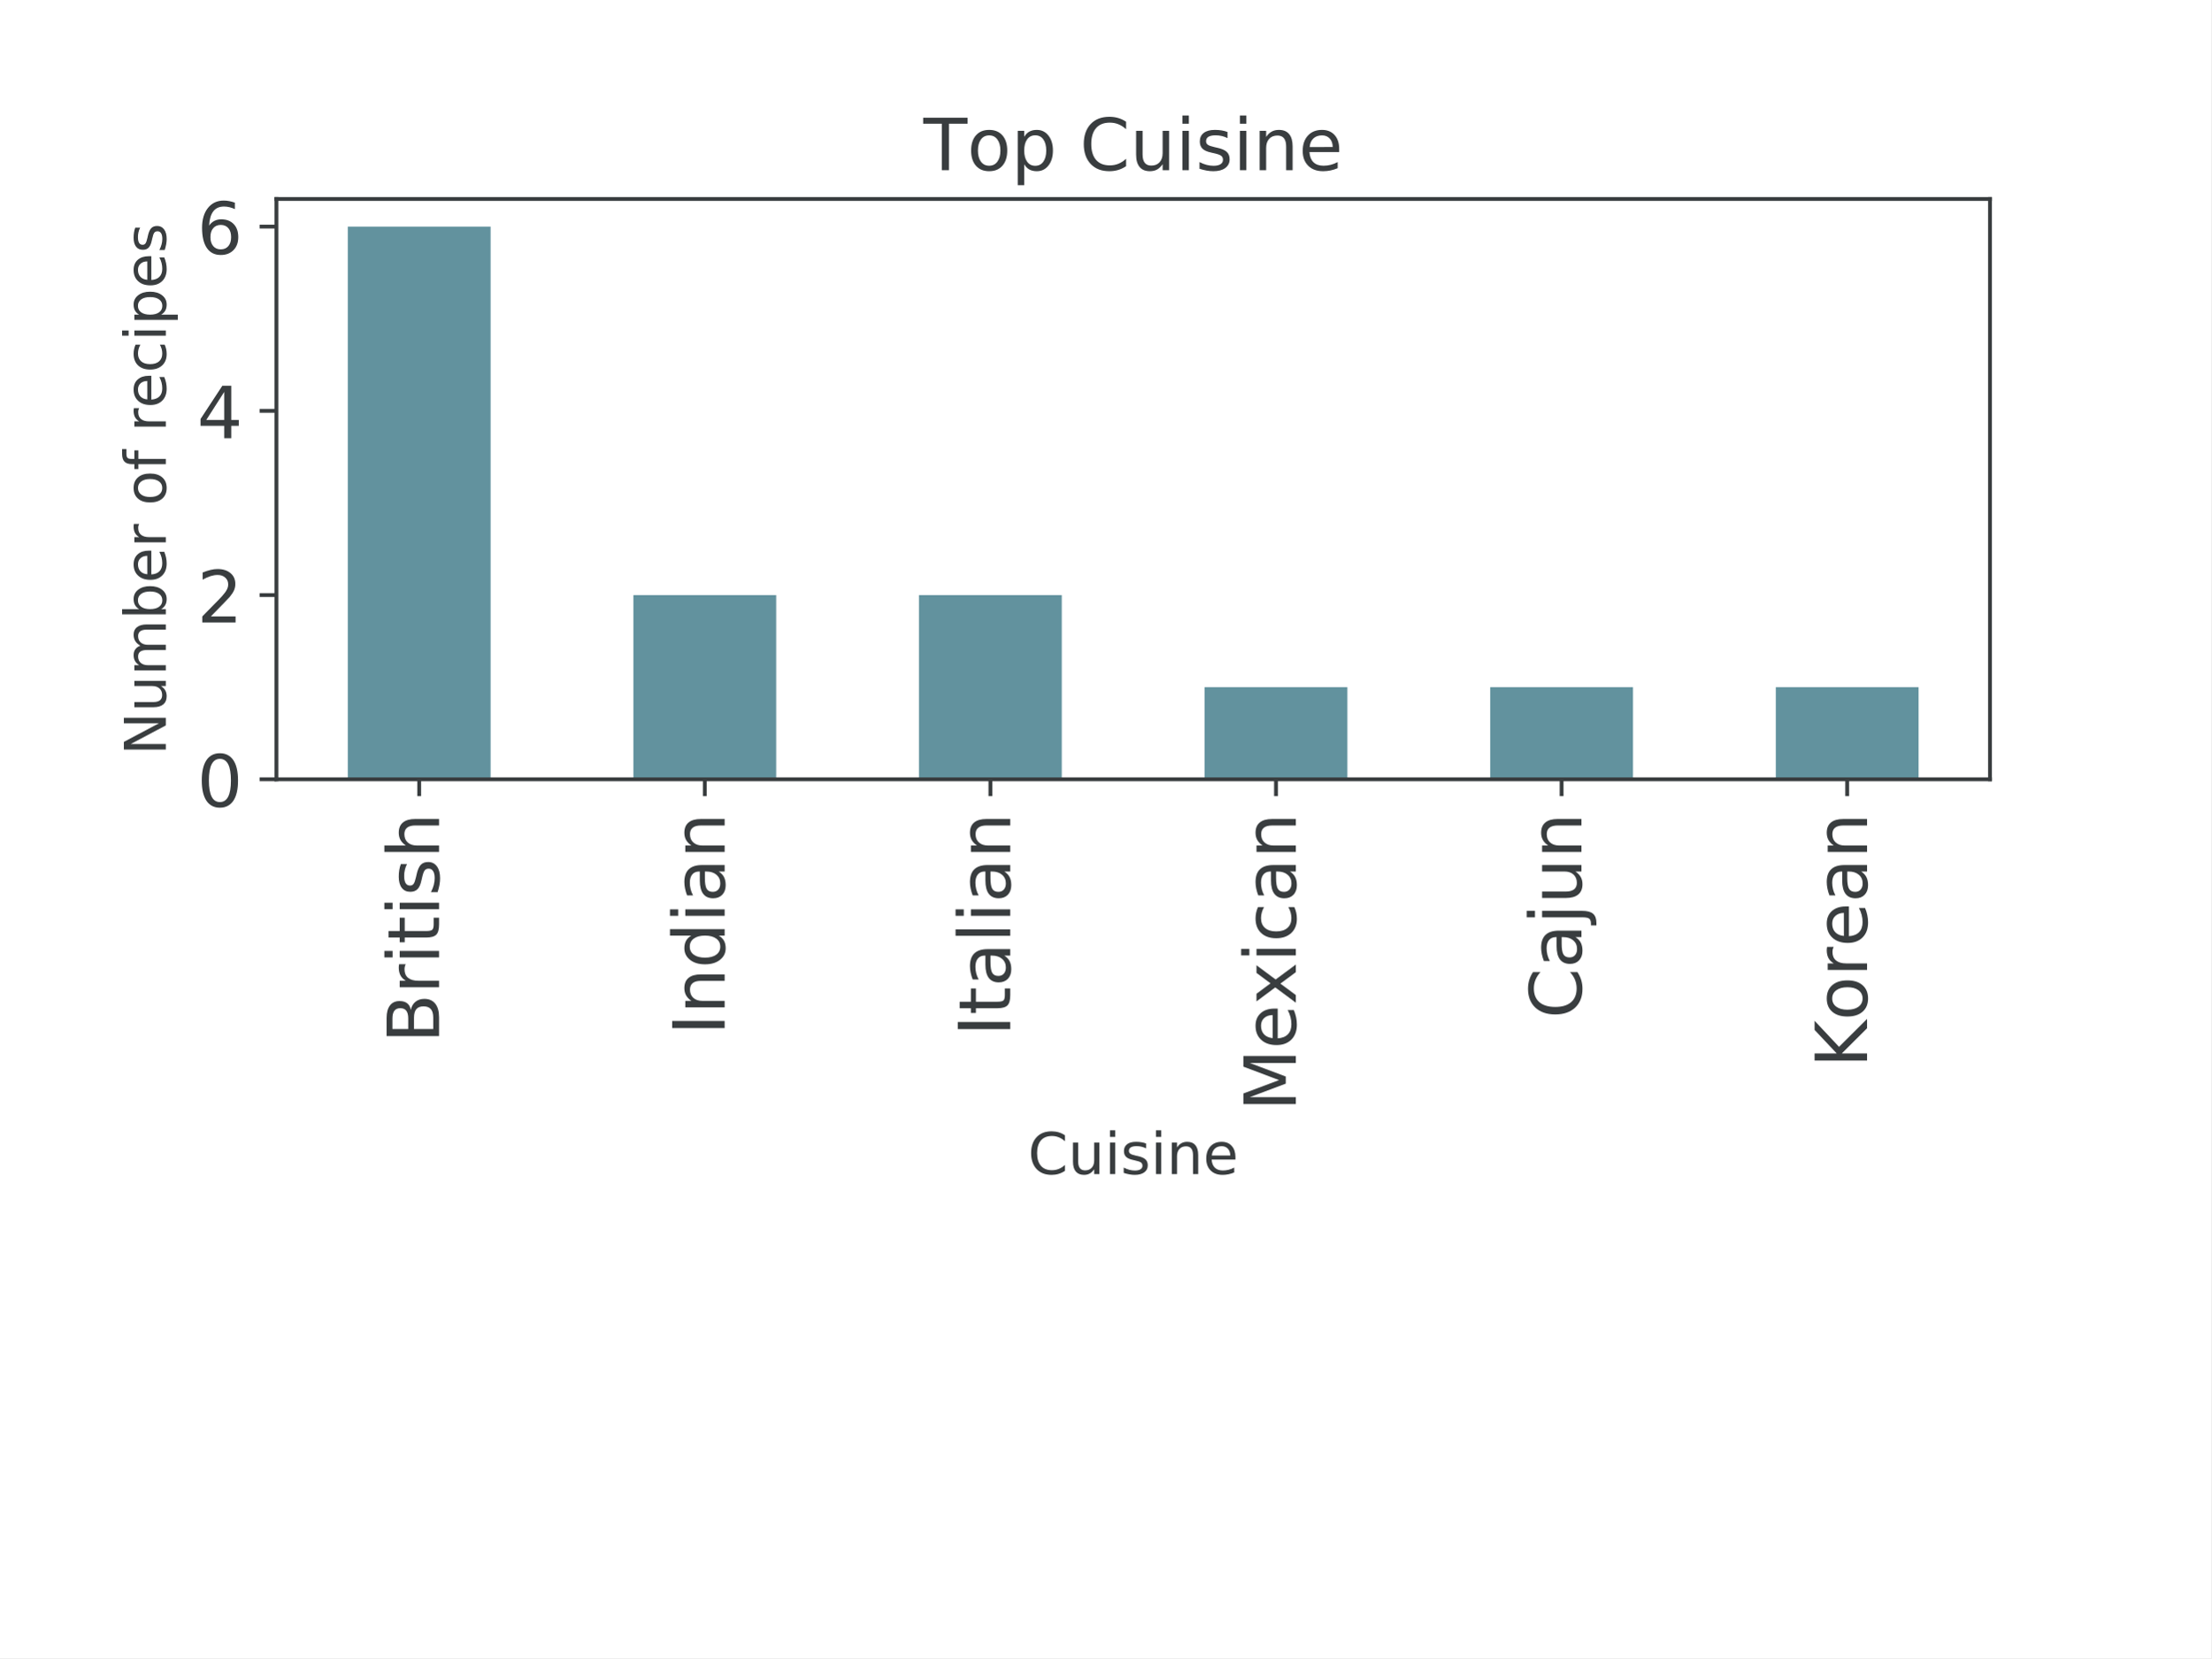
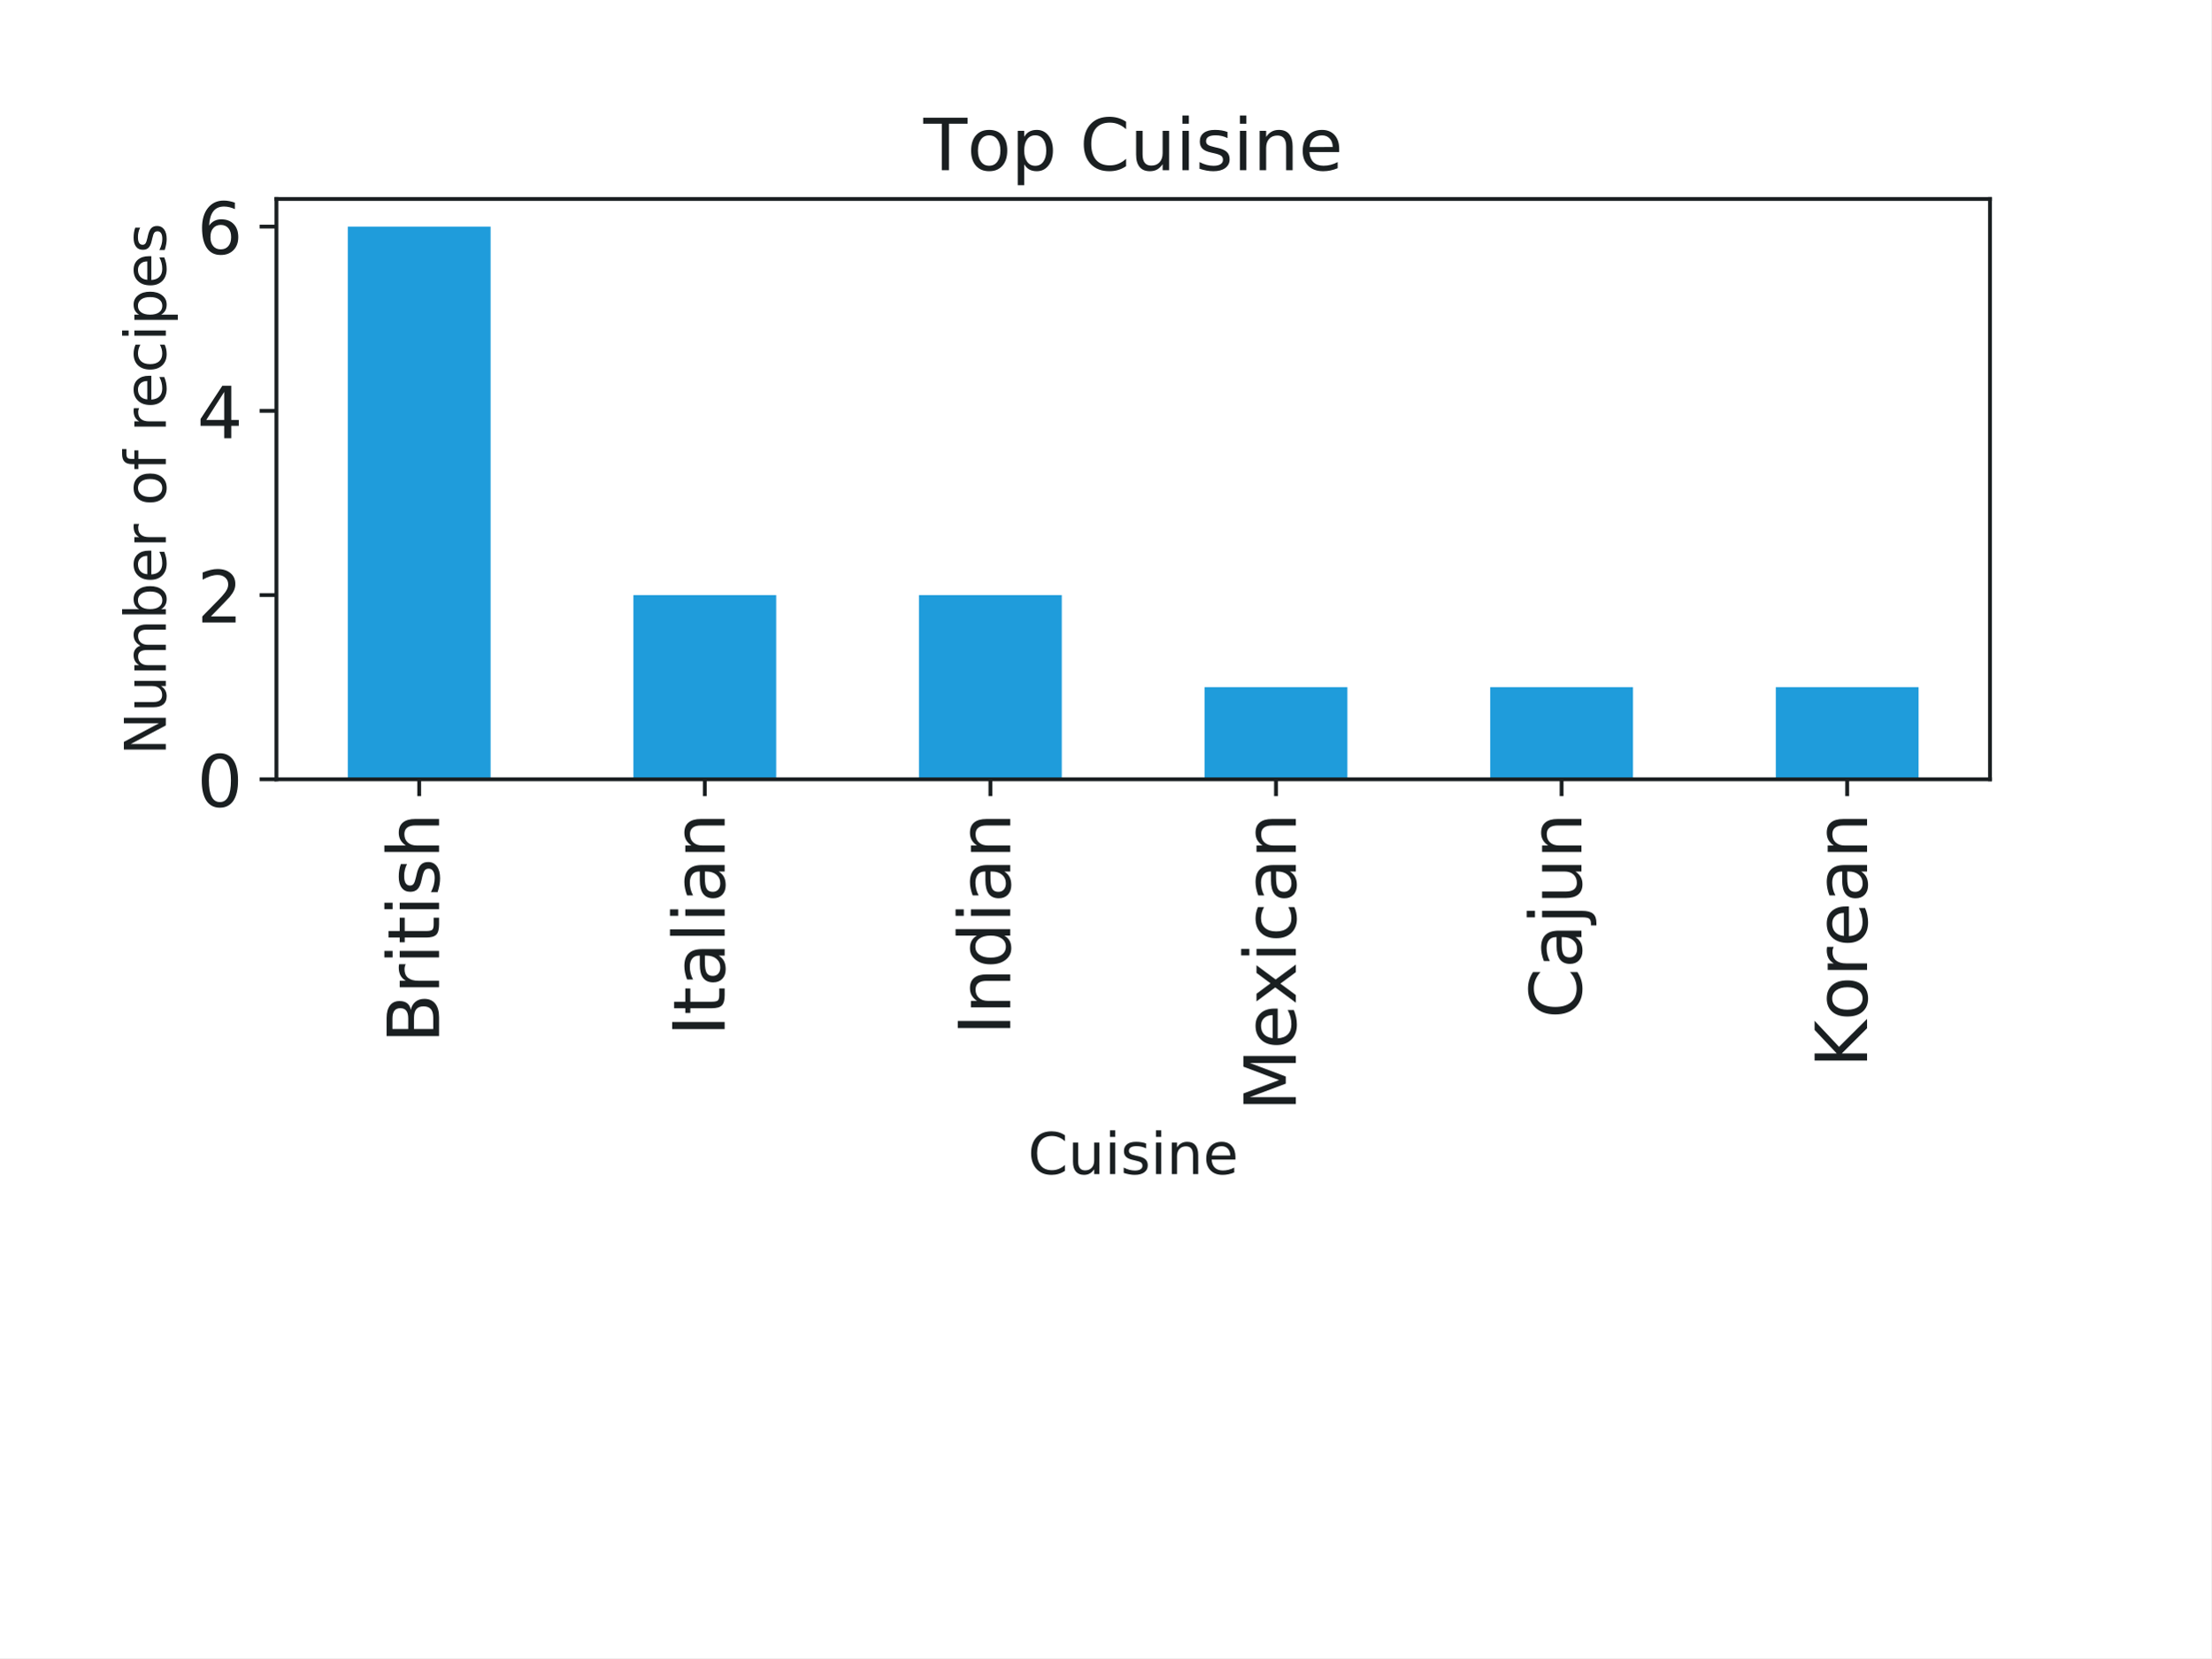
<svg xmlns="http://www.w3.org/2000/svg" xmlns:xlink="http://www.w3.org/1999/xlink" height="345.6pt" version="1.1" viewBox="0 0 460.8 345.6" width="460.8pt">
  <defs>
    <style type="text/css">
*{stroke-linecap:butt;stroke-linejoin:round;}
  </style>
  </defs>
  <g id="figure_1">
    <g id="patch_1">
      <path d="M 0 345.6  L 460.8 345.6  L 460.8 0  L 0 0  z " style="fill:#ffffff;" />
    </g>
    <g id="axes_1">
      <g id="patch_2">
        <path d="M 57.6 162.432  L 414.72 162.432  L 414.72 41.472  L 57.6 41.472  z " style="fill:#ffffff;" />
      </g>
      <g id="patch_3">
-         <path clip-path="url(#p0318658621)" d="M 72.48 162.432  L 102.24 162.432  L 102.24 47.232  L 72.48 47.232  z " style="fill:#62929e;" />
+         <path clip-path="url(#peec3022454)" d="M 72.48 162.432  L 102.24 162.432  L 102.24 47.232  L 72.48 47.232  z " style="fill:#1f9cdb;" />
      </g>
      <g id="patch_4">
-         <path clip-path="url(#p0318658621)" d="M 132 162.432  L 161.76 162.432  L 161.76 124.032  L 132 124.032  z " style="fill:#62929e;" />
+         <path clip-path="url(#peec3022454)" d="M 132 162.432  L 161.76 162.432  L 161.76 124.032  L 132 124.032  z " style="fill:#1f9cdb;" />
      </g>
      <g id="patch_5">
-         <path clip-path="url(#p0318658621)" d="M 191.52 162.432  L 221.28 162.432  L 221.28 124.032  L 191.52 124.032  z " style="fill:#62929e;" />
+         <path clip-path="url(#peec3022454)" d="M 191.52 162.432  L 221.28 162.432  L 221.28 124.032  L 191.52 124.032  z " style="fill:#1f9cdb;" />
      </g>
      <g id="patch_6">
-         <path clip-path="url(#p0318658621)" d="M 251.04 162.432  L 280.8 162.432  L 280.8 143.232  L 251.04 143.232  z " style="fill:#62929e;" />
+         <path clip-path="url(#peec3022454)" d="M 251.04 162.432  L 280.8 162.432  L 280.8 143.232  L 251.04 143.232  z " style="fill:#1f9cdb;" />
      </g>
      <g id="patch_7">
-         <path clip-path="url(#p0318658621)" d="M 310.56 162.432  L 340.32 162.432  L 340.32 143.232  L 310.56 143.232  z " style="fill:#62929e;" />
+         <path clip-path="url(#peec3022454)" d="M 310.56 162.432  L 340.32 162.432  L 340.32 143.232  L 310.56 143.232  z " style="fill:#1f9cdb;" />
      </g>
      <g id="patch_8">
-         <path clip-path="url(#p0318658621)" d="M 370.08 162.432  L 399.84 162.432  L 399.84 143.232  L 370.08 143.232  z " style="fill:#62929e;" />
+         <path clip-path="url(#peec3022454)" d="M 370.08 162.432  L 399.84 162.432  L 399.84 143.232  L 370.08 143.232  z " style="fill:#1f9cdb;" />
      </g>
      <g id="matplotlib.axis_1">
        <g id="xtick_1">
          <g id="line2d_1">
            <defs>
-               <path d="M 0 0  L 0 3.5  " id="m79d265da24" style="stroke:#393d3f;stroke-width:0.8;" />
-             </defs>
-             <g>
-               <use style="fill:#393d3f;stroke:#393d3f;stroke-width:0.8;" x="87.36" xlink:href="#m79d265da24" y="162.432" />
+               <path d="M 0 0  L 0 3.5  " id="m0774f9bef3" style="stroke:#1a1f21;stroke-width:0.8;" />
+             </defs>
+             <g>
+               <use style="fill:#1a1f21;stroke:#1a1f21;stroke-width:0.8;" x="87.36" xlink:href="#m0774f9bef3" y="162.432" />
            </g>
          </g>
          <g id="text_1">
            <defs>
              <path d="M 19.672 34.812  L 19.672 8.109  L 35.5 8.109  Q 43.453 8.109 47.281 11.406  Q 51.125 14.703 51.125 21.484  Q 51.125 28.328 47.281 31.562  Q 43.453 34.812 35.5 34.812  z M 19.672 64.797  L 19.672 42.828  L 34.281 42.828  Q 41.5 42.828 45.031 45.531  Q 48.578 48.25 48.578 53.812  Q 48.578 59.328 45.031 62.062  Q 41.5 64.797 34.281 64.797  z M 9.812 72.906  L 35.016 72.906  Q 46.297 72.906 52.391 68.219  Q 58.5 63.531 58.5 54.891  Q 58.5 48.188 55.375 44.234  Q 52.25 40.281 46.188 39.312  Q 53.469 37.75 57.5 32.781  Q 61.531 27.828 61.531 20.406  Q 61.531 10.641 54.891 5.312  Q 48.25 0 35.984 0  L 9.812 0  z " id="DejaVuSans-66" />
              <path d="M 41.109 46.297  Q 39.594 47.172 37.812 47.578  Q 36.031 48 33.891 48  Q 26.266 48 22.188 43.047  Q 18.109 38.094 18.109 28.812  L 18.109 0  L 9.078 0  L 9.078 54.688  L 18.109 54.688  L 18.109 46.188  Q 20.953 51.172 25.484 53.578  Q 30.031 56 36.531 56  Q 37.453 56 38.578 55.875  Q 39.703 55.766 41.062 55.516  z " id="DejaVuSans-114" />
              <path d="M 9.422 54.688  L 18.406 54.688  L 18.406 0  L 9.422 0  z M 9.422 75.984  L 18.406 75.984  L 18.406 64.594  L 9.422 64.594  z " id="DejaVuSans-105" />
              <path d="M 18.312 70.219  L 18.312 54.688  L 36.812 54.688  L 36.812 47.703  L 18.312 47.703  L 18.312 18.016  Q 18.312 11.328 20.141 9.422  Q 21.969 7.516 27.594 7.516  L 36.812 7.516  L 36.812 0  L 27.594 0  Q 17.188 0 13.234 3.875  Q 9.281 7.766 9.281 18.016  L 9.281 47.703  L 2.688 47.703  L 2.688 54.688  L 9.281 54.688  L 9.281 70.219  z " id="DejaVuSans-116" />
              <path d="M 44.281 53.078  L 44.281 44.578  Q 40.484 46.531 36.375 47.5  Q 32.281 48.484 27.875 48.484  Q 21.188 48.484 17.844 46.438  Q 14.5 44.391 14.5 40.281  Q 14.5 37.156 16.891 35.375  Q 19.281 33.594 26.516 31.984  L 29.594 31.297  Q 39.156 29.25 43.188 25.516  Q 47.219 21.781 47.219 15.094  Q 47.219 7.469 41.188 3.016  Q 35.156 -1.422 24.609 -1.422  Q 20.219 -1.422 15.453 -0.562  Q 10.688 0.297 5.422 2  L 5.422 11.281  Q 10.406 8.688 15.234 7.391  Q 20.062 6.109 24.812 6.109  Q 31.156 6.109 34.562 8.281  Q 37.984 10.453 37.984 14.406  Q 37.984 18.062 35.516 20.016  Q 33.062 21.969 24.703 23.781  L 21.578 24.516  Q 13.234 26.266 9.516 29.906  Q 5.812 33.547 5.812 39.891  Q 5.812 47.609 11.281 51.797  Q 16.75 56 26.812 56  Q 31.781 56 36.172 55.266  Q 40.578 54.547 44.281 53.078  z " id="DejaVuSans-115" />
              <path d="M 54.891 33.016  L 54.891 0  L 45.906 0  L 45.906 32.719  Q 45.906 40.484 42.875 44.328  Q 39.844 48.188 33.797 48.188  Q 26.516 48.188 22.312 43.547  Q 18.109 38.922 18.109 30.906  L 18.109 0  L 9.078 0  L 9.078 75.984  L 18.109 75.984  L 18.109 46.188  Q 21.344 51.125 25.703 53.562  Q 30.078 56 35.797 56  Q 45.219 56 50.047 50.172  Q 54.891 44.344 54.891 33.016  z " id="DejaVuSans-104" />
            </defs>
-             <g style="fill:#393d3f;" transform="translate(91.49906 217.425)rotate(-90)scale(0.15 -0.15)">
+             <g style="fill:#1a1f21;" transform="translate(91.49906 217.425)rotate(-90)scale(0.15 -0.15)">
              <use xlink:href="#DejaVuSans-66" />
              <use x="68.604" xlink:href="#DejaVuSans-114" />
              <use x="109.717" xlink:href="#DejaVuSans-105" />
              <use x="137.5" xlink:href="#DejaVuSans-116" />
              <use x="176.709" xlink:href="#DejaVuSans-105" />
              <use x="204.492" xlink:href="#DejaVuSans-115" />
              <use x="256.592" xlink:href="#DejaVuSans-104" />
            </g>
          </g>
        </g>
        <g id="xtick_2">
          <g id="line2d_2">
            <g>
-               <use style="fill:#393d3f;stroke:#393d3f;stroke-width:0.8;" x="146.88" xlink:href="#m79d265da24" y="162.432" />
+               <use style="fill:#1a1f21;stroke:#1a1f21;stroke-width:0.8;" x="146.88" xlink:href="#m0774f9bef3" y="162.432" />
            </g>
          </g>
          <g id="text_2">
            <defs>
              <path d="M 9.812 72.906  L 19.672 72.906  L 19.672 0  L 9.812 0  z " id="DejaVuSans-73" />
+               <path d="M 34.281 27.484  Q 23.391 27.484 19.188 25  Q 14.984 22.516 14.984 16.5  Q 14.984 11.719 18.141 8.906  Q 21.297 6.109 26.703 6.109  Q 34.188 6.109 38.703 11.406  Q 43.219 16.703 43.219 25.484  L 43.219 27.484  z M 52.203 31.203  L 52.203 0  L 43.219 0  L 43.219 8.297  Q 40.141 3.328 35.547 0.953  Q 30.953 -1.422 24.312 -1.422  Q 15.922 -1.422 10.953 3.297  Q 6 8.016 6 15.922  Q 6 25.141 12.172 29.828  Q 18.359 34.516 30.609 34.516  L 43.219 34.516  L 43.219 35.406  Q 43.219 41.609 39.141 45  Q 35.062 48.391 27.688 48.391  Q 23 48.391 18.547 47.266  Q 14.109 46.141 10.016 43.891  L 10.016 52.203  Q 14.938 54.109 19.578 55.047  Q 24.219 56 28.609 56  Q 40.484 56 46.344 49.844  Q 52.203 43.703 52.203 31.203  z " id="DejaVuSans-97" />
+               <path d="M 9.422 75.984  L 18.406 75.984  L 18.406 0  L 9.422 0  z " id="DejaVuSans-108" />
              <path d="M 54.891 33.016  L 54.891 0  L 45.906 0  L 45.906 32.719  Q 45.906 40.484 42.875 44.328  Q 39.844 48.188 33.797 48.188  Q 26.516 48.188 22.312 43.547  Q 18.109 38.922 18.109 30.906  L 18.109 0  L 9.078 0  L 9.078 54.688  L 18.109 54.688  L 18.109 46.188  Q 21.344 51.125 25.703 53.562  Q 30.078 56 35.797 56  Q 45.219 56 50.047 50.172  Q 54.891 44.344 54.891 33.016  z " id="DejaVuSans-110" />
-               <path d="M 45.406 46.391  L 45.406 75.984  L 54.391 75.984  L 54.391 0  L 45.406 0  L 45.406 8.203  Q 42.578 3.328 38.25 0.953  Q 33.938 -1.422 27.875 -1.422  Q 17.969 -1.422 11.734 6.484  Q 5.516 14.406 5.516 27.297  Q 5.516 40.188 11.734 48.094  Q 17.969 56 27.875 56  Q 33.938 56 38.25 53.625  Q 42.578 51.266 45.406 46.391  z M 14.797 27.297  Q 14.797 17.391 18.875 11.75  Q 22.953 6.109 30.078 6.109  Q 37.203 6.109 41.297 11.75  Q 45.406 17.391 45.406 27.297  Q 45.406 37.203 41.297 42.844  Q 37.203 48.484 30.078 48.484  Q 22.953 48.484 18.875 42.844  Q 14.797 37.203 14.797 27.297  z " id="DejaVuSans-100" />
-               <path d="M 34.281 27.484  Q 23.391 27.484 19.188 25  Q 14.984 22.516 14.984 16.5  Q 14.984 11.719 18.141 8.906  Q 21.297 6.109 26.703 6.109  Q 34.188 6.109 38.703 11.406  Q 43.219 16.703 43.219 25.484  L 43.219 27.484  z M 52.203 31.203  L 52.203 0  L 43.219 0  L 43.219 8.297  Q 40.141 3.328 35.547 0.953  Q 30.953 -1.422 24.312 -1.422  Q 15.922 -1.422 10.953 3.297  Q 6 8.016 6 15.922  Q 6 25.141 12.172 29.828  Q 18.359 34.516 30.609 34.516  L 43.219 34.516  L 43.219 35.406  Q 43.219 41.609 39.141 45  Q 35.062 48.391 27.688 48.391  Q 23 48.391 18.547 47.266  Q 14.109 46.141 10.016 43.891  L 10.016 52.203  Q 14.938 54.109 19.578 55.047  Q 24.219 56 28.609 56  Q 40.484 56 46.344 49.844  Q 52.203 43.703 52.203 31.203  z " id="DejaVuSans-97" />
-             </defs>
-             <g style="fill:#393d3f;" transform="translate(151.0191 215.7515)rotate(-90)scale(0.15 -0.15)">
-               <use xlink:href="#DejaVuSans-73" />
-               <use x="29.492" xlink:href="#DejaVuSans-110" />
-               <use x="92.871" xlink:href="#DejaVuSans-100" />
-               <use x="156.348" xlink:href="#DejaVuSans-105" />
-               <use x="184.131" xlink:href="#DejaVuSans-97" />
-               <use x="245.41" xlink:href="#DejaVuSans-110" />
-             </g>
-           </g>
-         </g>
-         <g id="xtick_3">
-           <g id="line2d_3">
-             <g>
-               <use style="fill:#393d3f;stroke:#393d3f;stroke-width:0.8;" x="206.4" xlink:href="#m79d265da24" y="162.432" />
-             </g>
-           </g>
-           <g id="text_3">
-             <defs>
-               <path d="M 9.422 75.984  L 18.406 75.984  L 18.406 0  L 9.422 0  z " id="DejaVuSans-108" />
-             </defs>
-             <g style="fill:#393d3f;" transform="translate(210.5391 215.9625)rotate(-90)scale(0.15 -0.15)">
+             </defs>
+             <g style="fill:#1a1f21;" transform="translate(151.0191 215.9625)rotate(-90)scale(0.15 -0.15)">
              <use xlink:href="#DejaVuSans-73" />
              <use x="29.492" xlink:href="#DejaVuSans-116" />
              <use x="68.701" xlink:href="#DejaVuSans-97" />
              <use x="129.98" xlink:href="#DejaVuSans-108" />
              <use x="157.764" xlink:href="#DejaVuSans-105" />
              <use x="185.547" xlink:href="#DejaVuSans-97" />
              <use x="246.826" xlink:href="#DejaVuSans-110" />
            </g>
          </g>
        </g>
+         <g id="xtick_3">
+           <g id="line2d_3">
+             <g>
+               <use style="fill:#1a1f21;stroke:#1a1f21;stroke-width:0.8;" x="206.4" xlink:href="#m0774f9bef3" y="162.432" />
+             </g>
+           </g>
+           <g id="text_3">
+             <defs>
+               <path d="M 45.406 46.391  L 45.406 75.984  L 54.391 75.984  L 54.391 0  L 45.406 0  L 45.406 8.203  Q 42.578 3.328 38.25 0.953  Q 33.938 -1.422 27.875 -1.422  Q 17.969 -1.422 11.734 6.484  Q 5.516 14.406 5.516 27.297  Q 5.516 40.188 11.734 48.094  Q 17.969 56 27.875 56  Q 33.938 56 38.25 53.625  Q 42.578 51.266 45.406 46.391  z M 14.797 27.297  Q 14.797 17.391 18.875 11.75  Q 22.953 6.109 30.078 6.109  Q 37.203 6.109 41.297 11.75  Q 45.406 17.391 45.406 27.297  Q 45.406 37.203 41.297 42.844  Q 37.203 48.484 30.078 48.484  Q 22.953 48.484 18.875 42.844  Q 14.797 37.203 14.797 27.297  z " id="DejaVuSans-100" />
+             </defs>
+             <g style="fill:#1a1f21;" transform="translate(210.5391 215.7515)rotate(-90)scale(0.15 -0.15)">
+               <use xlink:href="#DejaVuSans-73" />
+               <use x="29.492" xlink:href="#DejaVuSans-110" />
+               <use x="92.871" xlink:href="#DejaVuSans-100" />
+               <use x="156.348" xlink:href="#DejaVuSans-105" />
+               <use x="184.131" xlink:href="#DejaVuSans-97" />
+               <use x="245.41" xlink:href="#DejaVuSans-110" />
+             </g>
+           </g>
+         </g>
        <g id="xtick_4">
          <g id="line2d_4">
            <g>
-               <use style="fill:#393d3f;stroke:#393d3f;stroke-width:0.8;" x="265.92" xlink:href="#m79d265da24" y="162.432" />
+               <use style="fill:#1a1f21;stroke:#1a1f21;stroke-width:0.8;" x="265.92" xlink:href="#m0774f9bef3" y="162.432" />
            </g>
          </g>
          <g id="text_4">
            <defs>
              <path d="M 9.812 72.906  L 24.516 72.906  L 43.109 23.297  L 61.812 72.906  L 76.516 72.906  L 76.516 0  L 66.891 0  L 66.891 64.016  L 48.094 14.016  L 38.188 14.016  L 19.391 64.016  L 19.391 0  L 9.812 0  z " id="DejaVuSans-77" />
              <path d="M 56.203 29.594  L 56.203 25.203  L 14.891 25.203  Q 15.484 15.922 20.484 11.062  Q 25.484 6.203 34.422 6.203  Q 39.594 6.203 44.453 7.469  Q 49.312 8.734 54.109 11.281  L 54.109 2.781  Q 49.266 0.734 44.188 -0.344  Q 39.109 -1.422 33.891 -1.422  Q 20.797 -1.422 13.156 6.188  Q 5.516 13.812 5.516 26.812  Q 5.516 40.234 12.766 48.109  Q 20.016 56 32.328 56  Q 43.359 56 49.781 48.891  Q 56.203 41.797 56.203 29.594  z M 47.219 32.234  Q 47.125 39.594 43.094 43.984  Q 39.062 48.391 32.422 48.391  Q 24.906 48.391 20.391 44.141  Q 15.875 39.891 15.188 32.172  z " id="DejaVuSans-101" />
              <path d="M 54.891 54.688  L 35.109 28.078  L 55.906 0  L 45.312 0  L 29.391 21.484  L 13.484 0  L 2.875 0  L 24.125 28.609  L 4.688 54.688  L 15.281 54.688  L 29.781 35.203  L 44.281 54.688  z " id="DejaVuSans-120" />
              <path d="M 48.781 52.594  L 48.781 44.188  Q 44.969 46.297 41.141 47.344  Q 37.312 48.391 33.406 48.391  Q 24.656 48.391 19.812 42.844  Q 14.984 37.312 14.984 27.297  Q 14.984 17.281 19.812 11.734  Q 24.656 6.203 33.406 6.203  Q 37.312 6.203 41.141 7.25  Q 44.969 8.297 48.781 10.406  L 48.781 2.094  Q 45.016 0.344 40.984 -0.531  Q 36.969 -1.422 32.422 -1.422  Q 20.062 -1.422 12.781 6.344  Q 5.516 14.109 5.516 27.297  Q 5.516 40.672 12.859 48.328  Q 20.219 56 33.016 56  Q 37.156 56 41.109 55.141  Q 45.062 54.297 48.781 52.594  z " id="DejaVuSans-99" />
            </defs>
-             <g style="fill:#393d3f;" transform="translate(270.0591 231.5929)rotate(-90)scale(0.15 -0.15)">
+             <g style="fill:#1a1f21;" transform="translate(270.0591 231.5929)rotate(-90)scale(0.15 -0.15)">
              <use xlink:href="#DejaVuSans-77" />
              <use x="86.279" xlink:href="#DejaVuSans-101" />
              <use x="147.787" xlink:href="#DejaVuSans-120" />
              <use x="206.967" xlink:href="#DejaVuSans-105" />
              <use x="234.75" xlink:href="#DejaVuSans-99" />
              <use x="289.73" xlink:href="#DejaVuSans-97" />
              <use x="351.01" xlink:href="#DejaVuSans-110" />
            </g>
          </g>
        </g>
        <g id="xtick_5">
          <g id="line2d_5">
            <g>
-               <use style="fill:#393d3f;stroke:#393d3f;stroke-width:0.8;" x="325.44" xlink:href="#m79d265da24" y="162.432" />
+               <use style="fill:#1a1f21;stroke:#1a1f21;stroke-width:0.8;" x="325.44" xlink:href="#m0774f9bef3" y="162.432" />
            </g>
          </g>
          <g id="text_5">
            <defs>
              <path d="M 64.406 67.281  L 64.406 56.891  Q 59.422 61.531 53.781 63.812  Q 48.141 66.109 41.797 66.109  Q 29.297 66.109 22.656 58.469  Q 16.016 50.828 16.016 36.375  Q 16.016 21.969 22.656 14.328  Q 29.297 6.688 41.797 6.688  Q 48.141 6.688 53.781 8.984  Q 59.422 11.281 64.406 15.922  L 64.406 5.609  Q 59.234 2.094 53.438 0.328  Q 47.656 -1.422 41.219 -1.422  Q 24.656 -1.422 15.125 8.703  Q 5.609 18.844 5.609 36.375  Q 5.609 53.953 15.125 64.078  Q 24.656 74.219 41.219 74.219  Q 47.75 74.219 53.531 72.484  Q 59.328 70.75 64.406 67.281  z " id="DejaVuSans-67" />
              <path d="M 9.422 54.688  L 18.406 54.688  L 18.406 -0.984  Q 18.406 -11.422 14.422 -16.109  Q 10.453 -20.797 1.609 -20.797  L -1.812 -20.797  L -1.812 -13.188  L 0.594 -13.188  Q 5.719 -13.188 7.562 -10.812  Q 9.422 -8.453 9.422 -0.984  z M 9.422 75.984  L 18.406 75.984  L 18.406 64.594  L 9.422 64.594  z " id="DejaVuSans-106" />
              <path d="M 8.5 21.578  L 8.5 54.688  L 17.484 54.688  L 17.484 21.922  Q 17.484 14.156 20.5 10.266  Q 23.531 6.391 29.594 6.391  Q 36.859 6.391 41.078 11.031  Q 45.312 15.672 45.312 23.688  L 45.312 54.688  L 54.297 54.688  L 54.297 0  L 45.312 0  L 45.312 8.406  Q 42.047 3.422 37.719 1  Q 33.406 -1.422 27.688 -1.422  Q 18.266 -1.422 13.375 4.438  Q 8.5 10.297 8.5 21.578  z M 31.109 56  z " id="DejaVuSans-117" />
            </defs>
-             <g style="fill:#393d3f;" transform="translate(329.5791 212.2781)rotate(-90)scale(0.15 -0.15)">
+             <g style="fill:#1a1f21;" transform="translate(329.5791 212.2781)rotate(-90)scale(0.15 -0.15)">
              <use xlink:href="#DejaVuSans-67" />
              <use x="69.824" xlink:href="#DejaVuSans-97" />
              <use x="131.104" xlink:href="#DejaVuSans-106" />
              <use x="158.887" xlink:href="#DejaVuSans-117" />
              <use x="222.266" xlink:href="#DejaVuSans-110" />
            </g>
          </g>
        </g>
        <g id="xtick_6">
          <g id="line2d_6">
            <g>
-               <use style="fill:#393d3f;stroke:#393d3f;stroke-width:0.8;" x="384.96" xlink:href="#m79d265da24" y="162.432" />
+               <use style="fill:#1a1f21;stroke:#1a1f21;stroke-width:0.8;" x="384.96" xlink:href="#m0774f9bef3" y="162.432" />
            </g>
          </g>
          <g id="text_6">
            <defs>
              <path d="M 9.812 72.906  L 19.672 72.906  L 19.672 42.094  L 52.391 72.906  L 65.094 72.906  L 28.906 38.922  L 67.672 0  L 54.688 0  L 19.672 35.109  L 19.672 0  L 9.812 0  z " id="DejaVuSans-75" />
              <path d="M 30.609 48.391  Q 23.391 48.391 19.188 42.75  Q 14.984 37.109 14.984 27.297  Q 14.984 17.484 19.156 11.844  Q 23.344 6.203 30.609 6.203  Q 37.797 6.203 41.984 11.859  Q 46.188 17.531 46.188 27.297  Q 46.188 37.016 41.984 42.703  Q 37.797 48.391 30.609 48.391  z M 30.609 56  Q 42.328 56 49.016 48.375  Q 55.719 40.766 55.719 27.297  Q 55.719 13.875 49.016 6.219  Q 42.328 -1.422 30.609 -1.422  Q 18.844 -1.422 12.172 6.219  Q 5.516 13.875 5.516 27.297  Q 5.516 40.766 12.172 48.375  Q 18.844 56 30.609 56  z " id="DejaVuSans-111" />
            </defs>
-             <g style="fill:#393d3f;" transform="translate(389.0991 222.525)rotate(-90)scale(0.15 -0.15)">
+             <g style="fill:#1a1f21;" transform="translate(389.0991 222.525)rotate(-90)scale(0.15 -0.15)">
              <use xlink:href="#DejaVuSans-75" />
              <use x="65.498" xlink:href="#DejaVuSans-111" />
              <use x="126.68" xlink:href="#DejaVuSans-114" />
              <use x="167.762" xlink:href="#DejaVuSans-101" />
              <use x="229.285" xlink:href="#DejaVuSans-97" />
              <use x="290.564" xlink:href="#DejaVuSans-110" />
            </g>
          </g>
        </g>
        <g id="text_7">
-           <g style="fill:#393d3f;" transform="translate(214.2141 244.7111)scale(0.12 -0.12)">
+           <g style="fill:#1a1f21;" transform="translate(214.2141 244.7111)scale(0.12 -0.12)">
            <use xlink:href="#DejaVuSans-67" />
            <use x="69.824" xlink:href="#DejaVuSans-117" />
            <use x="133.203" xlink:href="#DejaVuSans-105" />
            <use x="160.986" xlink:href="#DejaVuSans-115" />
            <use x="213.086" xlink:href="#DejaVuSans-105" />
            <use x="240.869" xlink:href="#DejaVuSans-110" />
            <use x="304.248" xlink:href="#DejaVuSans-101" />
          </g>
        </g>
      </g>
      <g id="matplotlib.axis_2">
        <g id="ytick_1">
          <g id="line2d_7">
            <defs>
-               <path d="M 0 0  L -3.5 0  " id="m7245c2ff0e" style="stroke:#393d3f;stroke-width:0.8;" />
-             </defs>
-             <g>
-               <use style="fill:#393d3f;stroke:#393d3f;stroke-width:0.8;" x="57.6" xlink:href="#m7245c2ff0e" y="162.432" />
+               <path d="M 0 0  L -3.5 0  " id="meee9a1c106" style="stroke:#1a1f21;stroke-width:0.8;" />
+             </defs>
+             <g>
+               <use style="fill:#1a1f21;stroke:#1a1f21;stroke-width:0.8;" x="57.6" xlink:href="#meee9a1c106" y="162.432" />
            </g>
          </g>
          <g id="text_8">
            <defs>
              <path d="M 31.781 66.406  Q 24.172 66.406 20.328 58.906  Q 16.5 51.422 16.5 36.375  Q 16.5 21.391 20.328 13.891  Q 24.172 6.391 31.781 6.391  Q 39.453 6.391 43.281 13.891  Q 47.125 21.391 47.125 36.375  Q 47.125 51.422 43.281 58.906  Q 39.453 66.406 31.781 66.406  z M 31.781 74.219  Q 44.047 74.219 50.516 64.516  Q 56.984 54.828 56.984 36.375  Q 56.984 17.969 50.516 8.266  Q 44.047 -1.422 31.781 -1.422  Q 19.531 -1.422 13.062 8.266  Q 6.594 17.969 6.594 36.375  Q 6.594 54.828 13.062 64.516  Q 19.531 74.219 31.781 74.219  z " id="DejaVuSans-48" />
            </defs>
-             <g style="fill:#393d3f;" transform="translate(41.05625 168.1308)scale(0.15 -0.15)">
+             <g style="fill:#1a1f21;" transform="translate(41.05625 168.1308)scale(0.15 -0.15)">
              <use xlink:href="#DejaVuSans-48" />
            </g>
          </g>
        </g>
        <g id="ytick_2">
          <g id="line2d_8">
            <g>
-               <use style="fill:#393d3f;stroke:#393d3f;stroke-width:0.8;" x="57.6" xlink:href="#m7245c2ff0e" y="124.032" />
+               <use style="fill:#1a1f21;stroke:#1a1f21;stroke-width:0.8;" x="57.6" xlink:href="#meee9a1c106" y="124.032" />
            </g>
          </g>
          <g id="text_9">
            <defs>
              <path d="M 19.188 8.297  L 53.609 8.297  L 53.609 0  L 7.328 0  L 7.328 8.297  Q 12.938 14.109 22.625 23.891  Q 32.328 33.688 34.812 36.531  Q 39.547 41.844 41.422 45.531  Q 43.312 49.219 43.312 52.781  Q 43.312 58.594 39.234 62.25  Q 35.156 65.922 28.609 65.922  Q 23.969 65.922 18.812 64.312  Q 13.672 62.703 7.812 59.422  L 7.812 69.391  Q 13.766 71.781 18.938 73  Q 24.125 74.219 28.422 74.219  Q 39.75 74.219 46.484 68.547  Q 53.219 62.891 53.219 53.422  Q 53.219 48.922 51.531 44.891  Q 49.859 40.875 45.406 35.406  Q 44.188 33.984 37.641 27.219  Q 31.109 20.453 19.188 8.297  z " id="DejaVuSans-50" />
            </defs>
-             <g style="fill:#393d3f;" transform="translate(41.05625 129.7308)scale(0.15 -0.15)">
+             <g style="fill:#1a1f21;" transform="translate(41.05625 129.7308)scale(0.15 -0.15)">
              <use xlink:href="#DejaVuSans-50" />
            </g>
          </g>
        </g>
        <g id="ytick_3">
          <g id="line2d_9">
            <g>
-               <use style="fill:#393d3f;stroke:#393d3f;stroke-width:0.8;" x="57.6" xlink:href="#m7245c2ff0e" y="85.632" />
+               <use style="fill:#1a1f21;stroke:#1a1f21;stroke-width:0.8;" x="57.6" xlink:href="#meee9a1c106" y="85.632" />
            </g>
          </g>
          <g id="text_10">
            <defs>
              <path d="M 37.797 64.312  L 12.891 25.391  L 37.797 25.391  z M 35.203 72.906  L 47.609 72.906  L 47.609 25.391  L 58.016 25.391  L 58.016 17.188  L 47.609 17.188  L 47.609 0  L 37.797 0  L 37.797 17.188  L 4.891 17.188  L 4.891 26.703  z " id="DejaVuSans-52" />
            </defs>
-             <g style="fill:#393d3f;" transform="translate(41.05625 91.33083)scale(0.15 -0.15)">
+             <g style="fill:#1a1f21;" transform="translate(41.05625 91.33083)scale(0.15 -0.15)">
              <use xlink:href="#DejaVuSans-52" />
            </g>
          </g>
        </g>
        <g id="ytick_4">
          <g id="line2d_10">
            <g>
-               <use style="fill:#393d3f;stroke:#393d3f;stroke-width:0.8;" x="57.6" xlink:href="#m7245c2ff0e" y="47.232" />
+               <use style="fill:#1a1f21;stroke:#1a1f21;stroke-width:0.8;" x="57.6" xlink:href="#meee9a1c106" y="47.232" />
            </g>
          </g>
          <g id="text_11">
            <defs>
              <path d="M 33.016 40.375  Q 26.375 40.375 22.484 35.828  Q 18.609 31.297 18.609 23.391  Q 18.609 15.531 22.484 10.953  Q 26.375 6.391 33.016 6.391  Q 39.656 6.391 43.531 10.953  Q 47.406 15.531 47.406 23.391  Q 47.406 31.297 43.531 35.828  Q 39.656 40.375 33.016 40.375  z M 52.594 71.297  L 52.594 62.312  Q 48.875 64.062 45.094 64.984  Q 41.312 65.922 37.594 65.922  Q 27.828 65.922 22.672 59.328  Q 17.531 52.734 16.797 39.406  Q 19.672 43.656 24.016 45.922  Q 28.375 48.188 33.594 48.188  Q 44.578 48.188 50.953 41.516  Q 57.328 34.859 57.328 23.391  Q 57.328 12.156 50.688 5.359  Q 44.047 -1.422 33.016 -1.422  Q 20.359 -1.422 13.672 8.266  Q 6.984 17.969 6.984 36.375  Q 6.984 53.656 15.188 63.938  Q 23.391 74.219 37.203 74.219  Q 40.922 74.219 44.703 73.484  Q 48.484 72.75 52.594 71.297  z " id="DejaVuSans-54" />
            </defs>
-             <g style="fill:#393d3f;" transform="translate(41.05625 52.93083)scale(0.15 -0.15)">
+             <g style="fill:#1a1f21;" transform="translate(41.05625 52.93083)scale(0.15 -0.15)">
              <use xlink:href="#DejaVuSans-54" />
            </g>
          </g>
        </g>
        <g id="text_12">
          <defs>
            <path d="M 9.812 72.906  L 23.094 72.906  L 55.422 11.922  L 55.422 72.906  L 64.984 72.906  L 64.984 0  L 51.703 0  L 19.391 60.984  L 19.391 0  L 9.812 0  z " id="DejaVuSans-78" />
            <path d="M 52 44.188  Q 55.375 50.25 60.062 53.125  Q 64.75 56 71.094 56  Q 79.641 56 84.281 50.016  Q 88.922 44.047 88.922 33.016  L 88.922 0  L 79.891 0  L 79.891 32.719  Q 79.891 40.578 77.094 44.375  Q 74.312 48.188 68.609 48.188  Q 61.625 48.188 57.562 43.547  Q 53.516 38.922 53.516 30.906  L 53.516 0  L 44.484 0  L 44.484 32.719  Q 44.484 40.625 41.703 44.406  Q 38.922 48.188 33.109 48.188  Q 26.219 48.188 22.156 43.531  Q 18.109 38.875 18.109 30.906  L 18.109 0  L 9.078 0  L 9.078 54.688  L 18.109 54.688  L 18.109 46.188  Q 21.188 51.219 25.484 53.609  Q 29.781 56 35.688 56  Q 41.656 56 45.828 52.969  Q 50 49.953 52 44.188  z " id="DejaVuSans-109" />
            <path d="M 48.688 27.297  Q 48.688 37.203 44.609 42.844  Q 40.531 48.484 33.406 48.484  Q 26.266 48.484 22.188 42.844  Q 18.109 37.203 18.109 27.297  Q 18.109 17.391 22.188 11.75  Q 26.266 6.109 33.406 6.109  Q 40.531 6.109 44.609 11.75  Q 48.688 17.391 48.688 27.297  z M 18.109 46.391  Q 20.953 51.266 25.266 53.625  Q 29.594 56 35.594 56  Q 45.562 56 51.781 48.094  Q 58.016 40.188 58.016 27.297  Q 58.016 14.406 51.781 6.484  Q 45.562 -1.422 35.594 -1.422  Q 29.594 -1.422 25.266 0.953  Q 20.953 3.328 18.109 8.203  L 18.109 0  L 9.078 0  L 9.078 75.984  L 18.109 75.984  z " id="DejaVuSans-98" />
            <path id="DejaVuSans-32" />
            <path d="M 37.109 75.984  L 37.109 68.5  L 28.516 68.5  Q 23.688 68.5 21.797 66.547  Q 19.922 64.594 19.922 59.516  L 19.922 54.688  L 34.719 54.688  L 34.719 47.703  L 19.922 47.703  L 19.922 0  L 10.891 0  L 10.891 47.703  L 2.297 47.703  L 2.297 54.688  L 10.891 54.688  L 10.891 58.5  Q 10.891 67.625 15.141 71.797  Q 19.391 75.984 28.609 75.984  z " id="DejaVuSans-102" />
            <path d="M 18.109 8.203  L 18.109 -20.797  L 9.078 -20.797  L 9.078 54.688  L 18.109 54.688  L 18.109 46.391  Q 20.953 51.266 25.266 53.625  Q 29.594 56 35.594 56  Q 45.562 56 51.781 48.094  Q 58.016 40.188 58.016 27.297  Q 58.016 14.406 51.781 6.484  Q 45.562 -1.422 35.594 -1.422  Q 29.594 -1.422 25.266 0.953  Q 20.953 3.328 18.109 8.203  z M 48.688 27.297  Q 48.688 37.203 44.609 42.844  Q 40.531 48.484 33.406 48.484  Q 26.266 48.484 22.188 42.844  Q 18.109 37.203 18.109 27.297  Q 18.109 17.391 22.188 11.75  Q 26.266 6.109 33.406 6.109  Q 40.531 6.109 44.609 11.75  Q 48.688 17.391 48.688 27.297  z " id="DejaVuSans-112" />
          </defs>
-           <g style="fill:#393d3f;" transform="translate(34.56063 157.4014)rotate(-90)scale(0.12 -0.12)">
+           <g style="fill:#1a1f21;" transform="translate(34.56063 157.4014)rotate(-90)scale(0.12 -0.12)">
            <use xlink:href="#DejaVuSans-78" />
            <use x="74.805" xlink:href="#DejaVuSans-117" />
            <use x="138.184" xlink:href="#DejaVuSans-109" />
            <use x="235.596" xlink:href="#DejaVuSans-98" />
            <use x="299.072" xlink:href="#DejaVuSans-101" />
            <use x="360.596" xlink:href="#DejaVuSans-114" />
            <use x="401.709" xlink:href="#DejaVuSans-32" />
            <use x="433.496" xlink:href="#DejaVuSans-111" />
            <use x="494.678" xlink:href="#DejaVuSans-102" />
            <use x="529.883" xlink:href="#DejaVuSans-32" />
            <use x="561.67" xlink:href="#DejaVuSans-114" />
            <use x="602.752" xlink:href="#DejaVuSans-101" />
            <use x="664.275" xlink:href="#DejaVuSans-99" />
            <use x="719.256" xlink:href="#DejaVuSans-105" />
            <use x="747.039" xlink:href="#DejaVuSans-112" />
            <use x="810.516" xlink:href="#DejaVuSans-101" />
            <use x="872.039" xlink:href="#DejaVuSans-115" />
          </g>
        </g>
      </g>
      <g id="patch_9">
-         <path d="M 57.6 162.432  L 57.6 41.472  " style="fill:none;stroke:#393d3f;stroke-linecap:square;stroke-linejoin:miter;stroke-width:0.8;" />
+         <path d="M 57.6 162.432  L 57.6 41.472  " style="fill:none;stroke:#1a1f21;stroke-linecap:square;stroke-linejoin:miter;stroke-width:0.8;" />
      </g>
      <g id="patch_10">
-         <path d="M 414.72 162.432  L 414.72 41.472  " style="fill:none;stroke:#393d3f;stroke-linecap:square;stroke-linejoin:miter;stroke-width:0.8;" />
+         <path d="M 414.72 162.432  L 414.72 41.472  " style="fill:none;stroke:#1a1f21;stroke-linecap:square;stroke-linejoin:miter;stroke-width:0.8;" />
      </g>
      <g id="patch_11">
-         <path d="M 57.6 162.432  L 414.72 162.432  " style="fill:none;stroke:#393d3f;stroke-linecap:square;stroke-linejoin:miter;stroke-width:0.8;" />
+         <path d="M 57.6 162.432  L 414.72 162.432  " style="fill:none;stroke:#1a1f21;stroke-linecap:square;stroke-linejoin:miter;stroke-width:0.8;" />
      </g>
      <g id="patch_12">
-         <path d="M 57.6 41.472  L 414.72 41.472  " style="fill:none;stroke:#393d3f;stroke-linecap:square;stroke-linejoin:miter;stroke-width:0.8;" />
+         <path d="M 57.6 41.472  L 414.72 41.472  " style="fill:none;stroke:#1a1f21;stroke-linecap:square;stroke-linejoin:miter;stroke-width:0.8;" />
      </g>
      <g id="text_13">
        <defs>
          <path d="M -0.297 72.906  L 61.375 72.906  L 61.375 64.594  L 35.5 64.594  L 35.5 0  L 25.594 0  L 25.594 64.594  L -0.297 64.594  z " id="DejaVuSans-84" />
        </defs>
-         <g style="fill:#393d3f;" transform="translate(192.4327 35.472)scale(0.15 -0.15)">
+         <g style="fill:#1a1f21;" transform="translate(192.4327 35.472)scale(0.15 -0.15)">
          <use xlink:href="#DejaVuSans-84" />
          <use x="60.818" xlink:href="#DejaVuSans-111" />
          <use x="122" xlink:href="#DejaVuSans-112" />
          <use x="185.477" xlink:href="#DejaVuSans-32" />
          <use x="217.264" xlink:href="#DejaVuSans-67" />
          <use x="287.088" xlink:href="#DejaVuSans-117" />
          <use x="350.467" xlink:href="#DejaVuSans-105" />
          <use x="378.25" xlink:href="#DejaVuSans-115" />
          <use x="430.35" xlink:href="#DejaVuSans-105" />
          <use x="458.133" xlink:href="#DejaVuSans-110" />
          <use x="521.512" xlink:href="#DejaVuSans-101" />
        </g>
      </g>
    </g>
  </g>
  <defs>
-     <clipPath id="p0318658621">
+     <clipPath id="peec3022454">
      <rect height="120.96" width="357.12" x="57.6" y="41.472" />
    </clipPath>
  </defs>
</svg>
